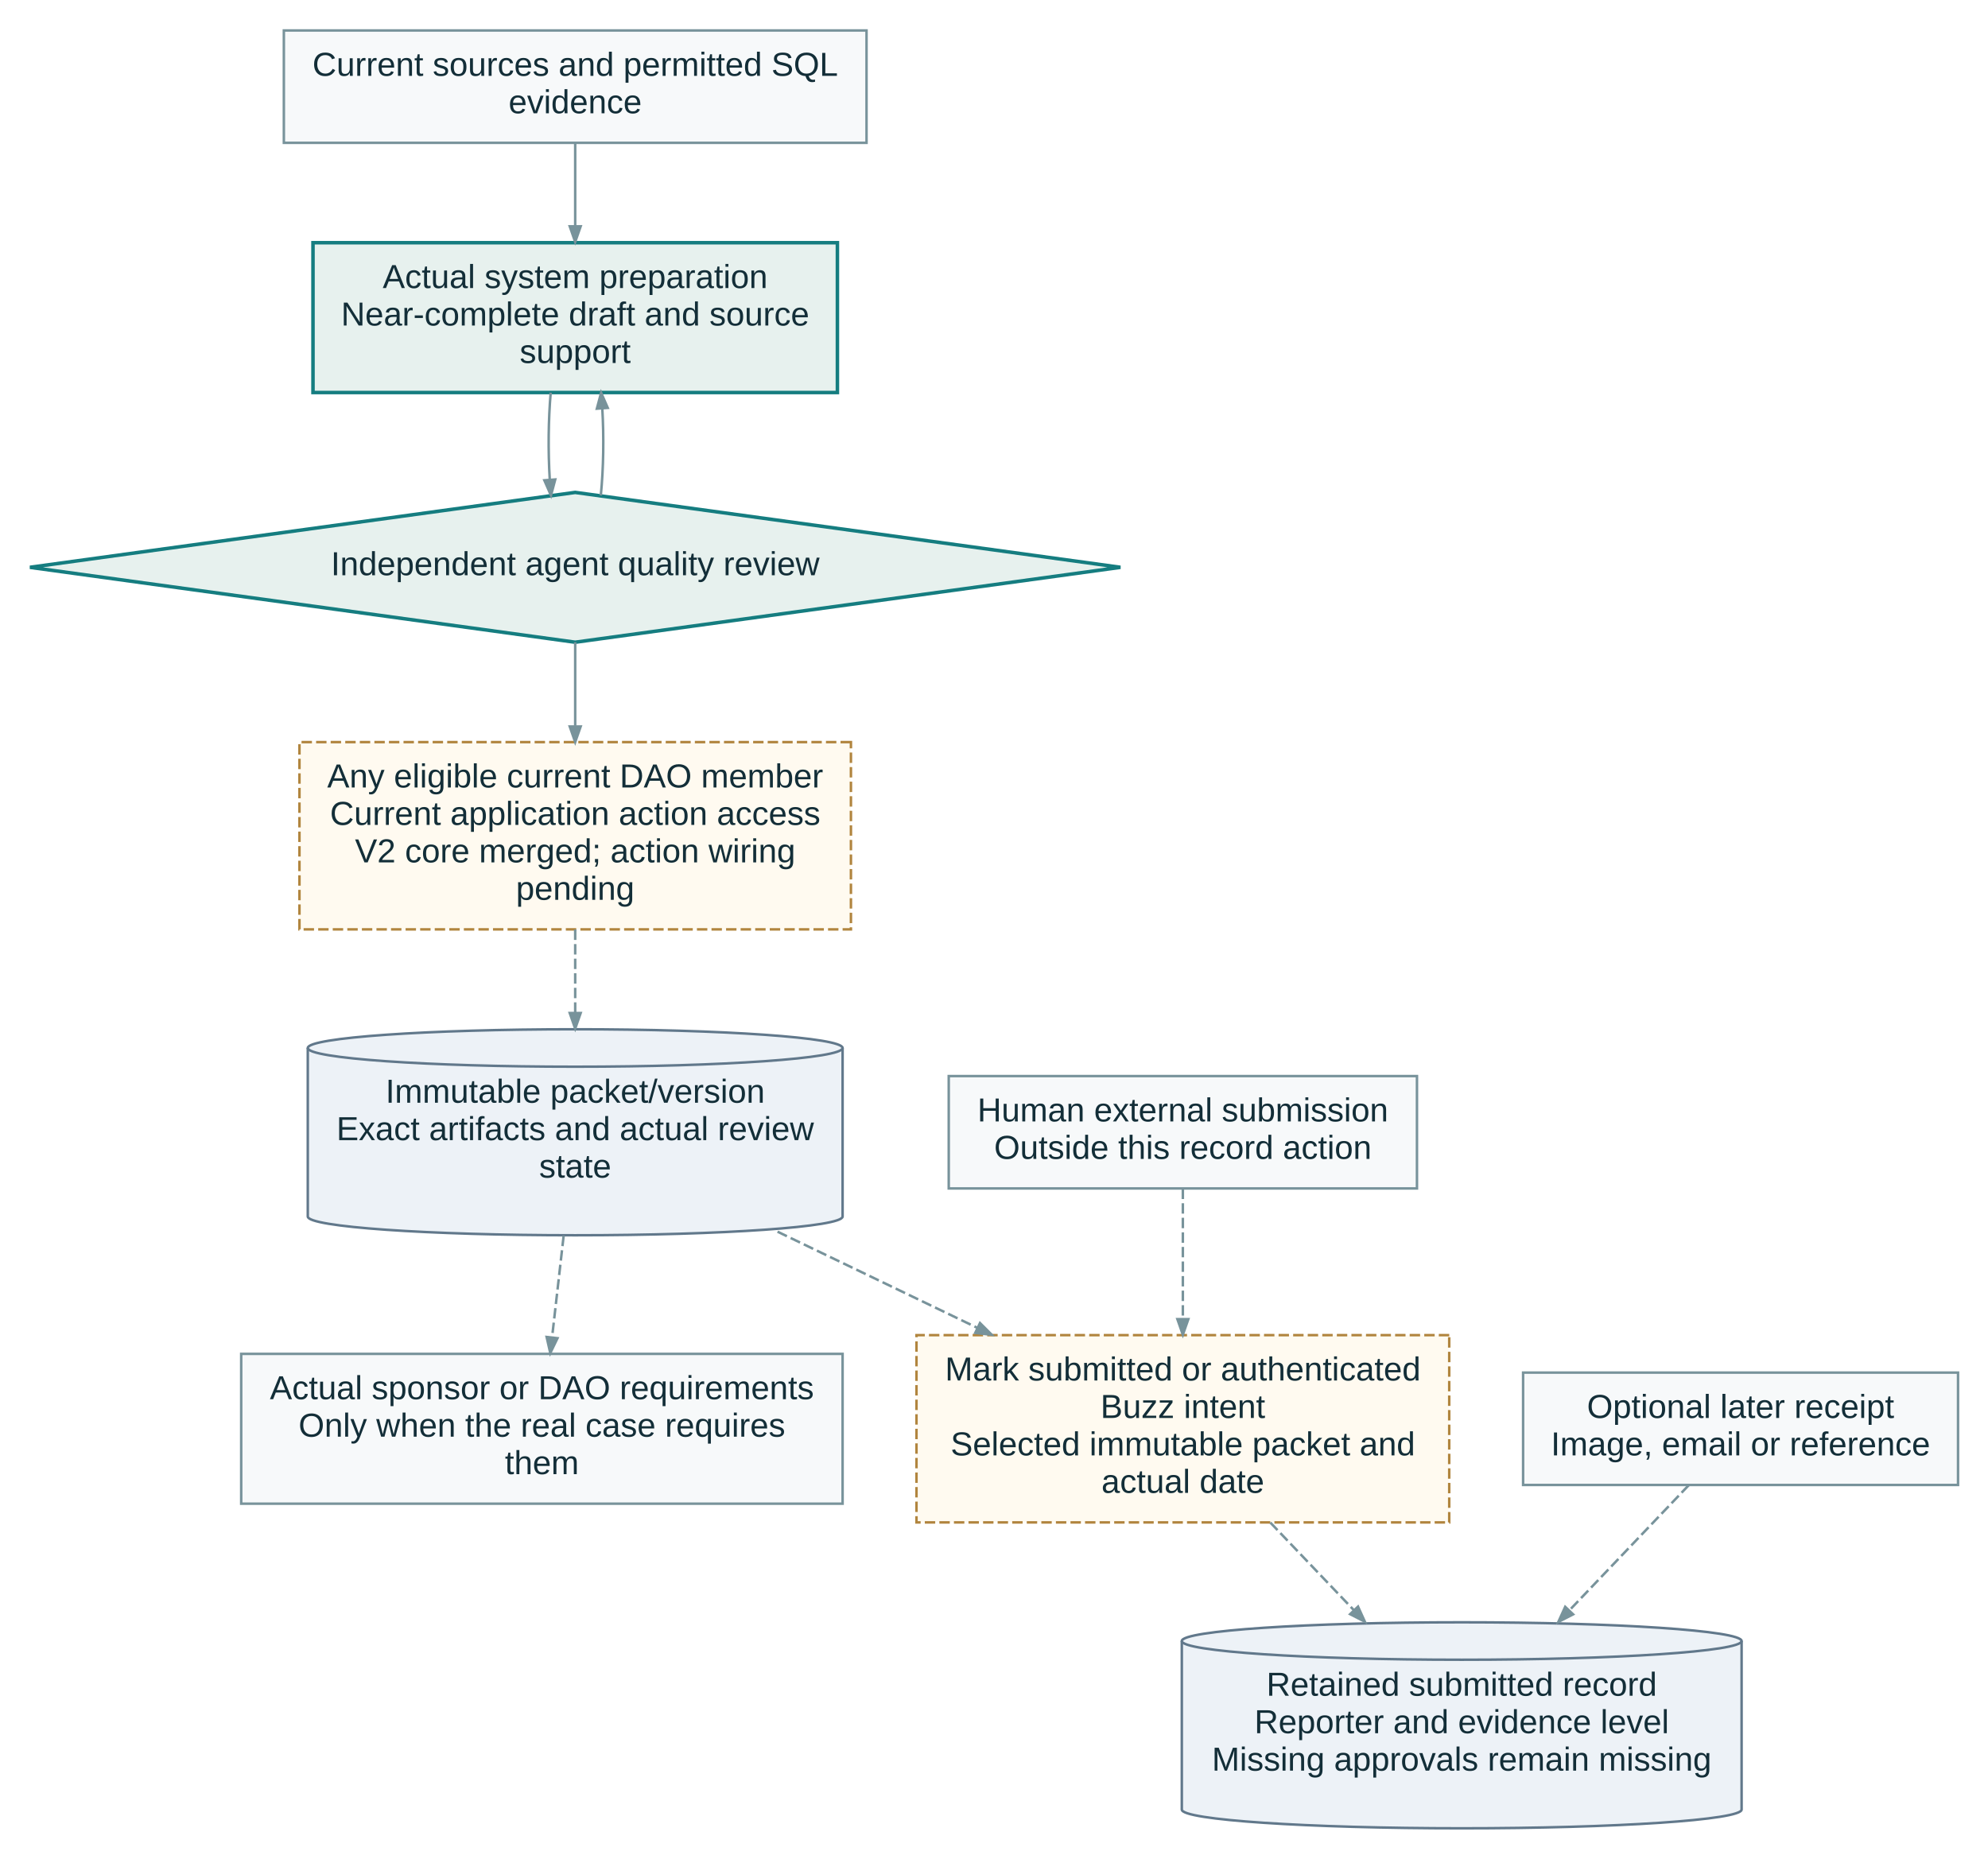
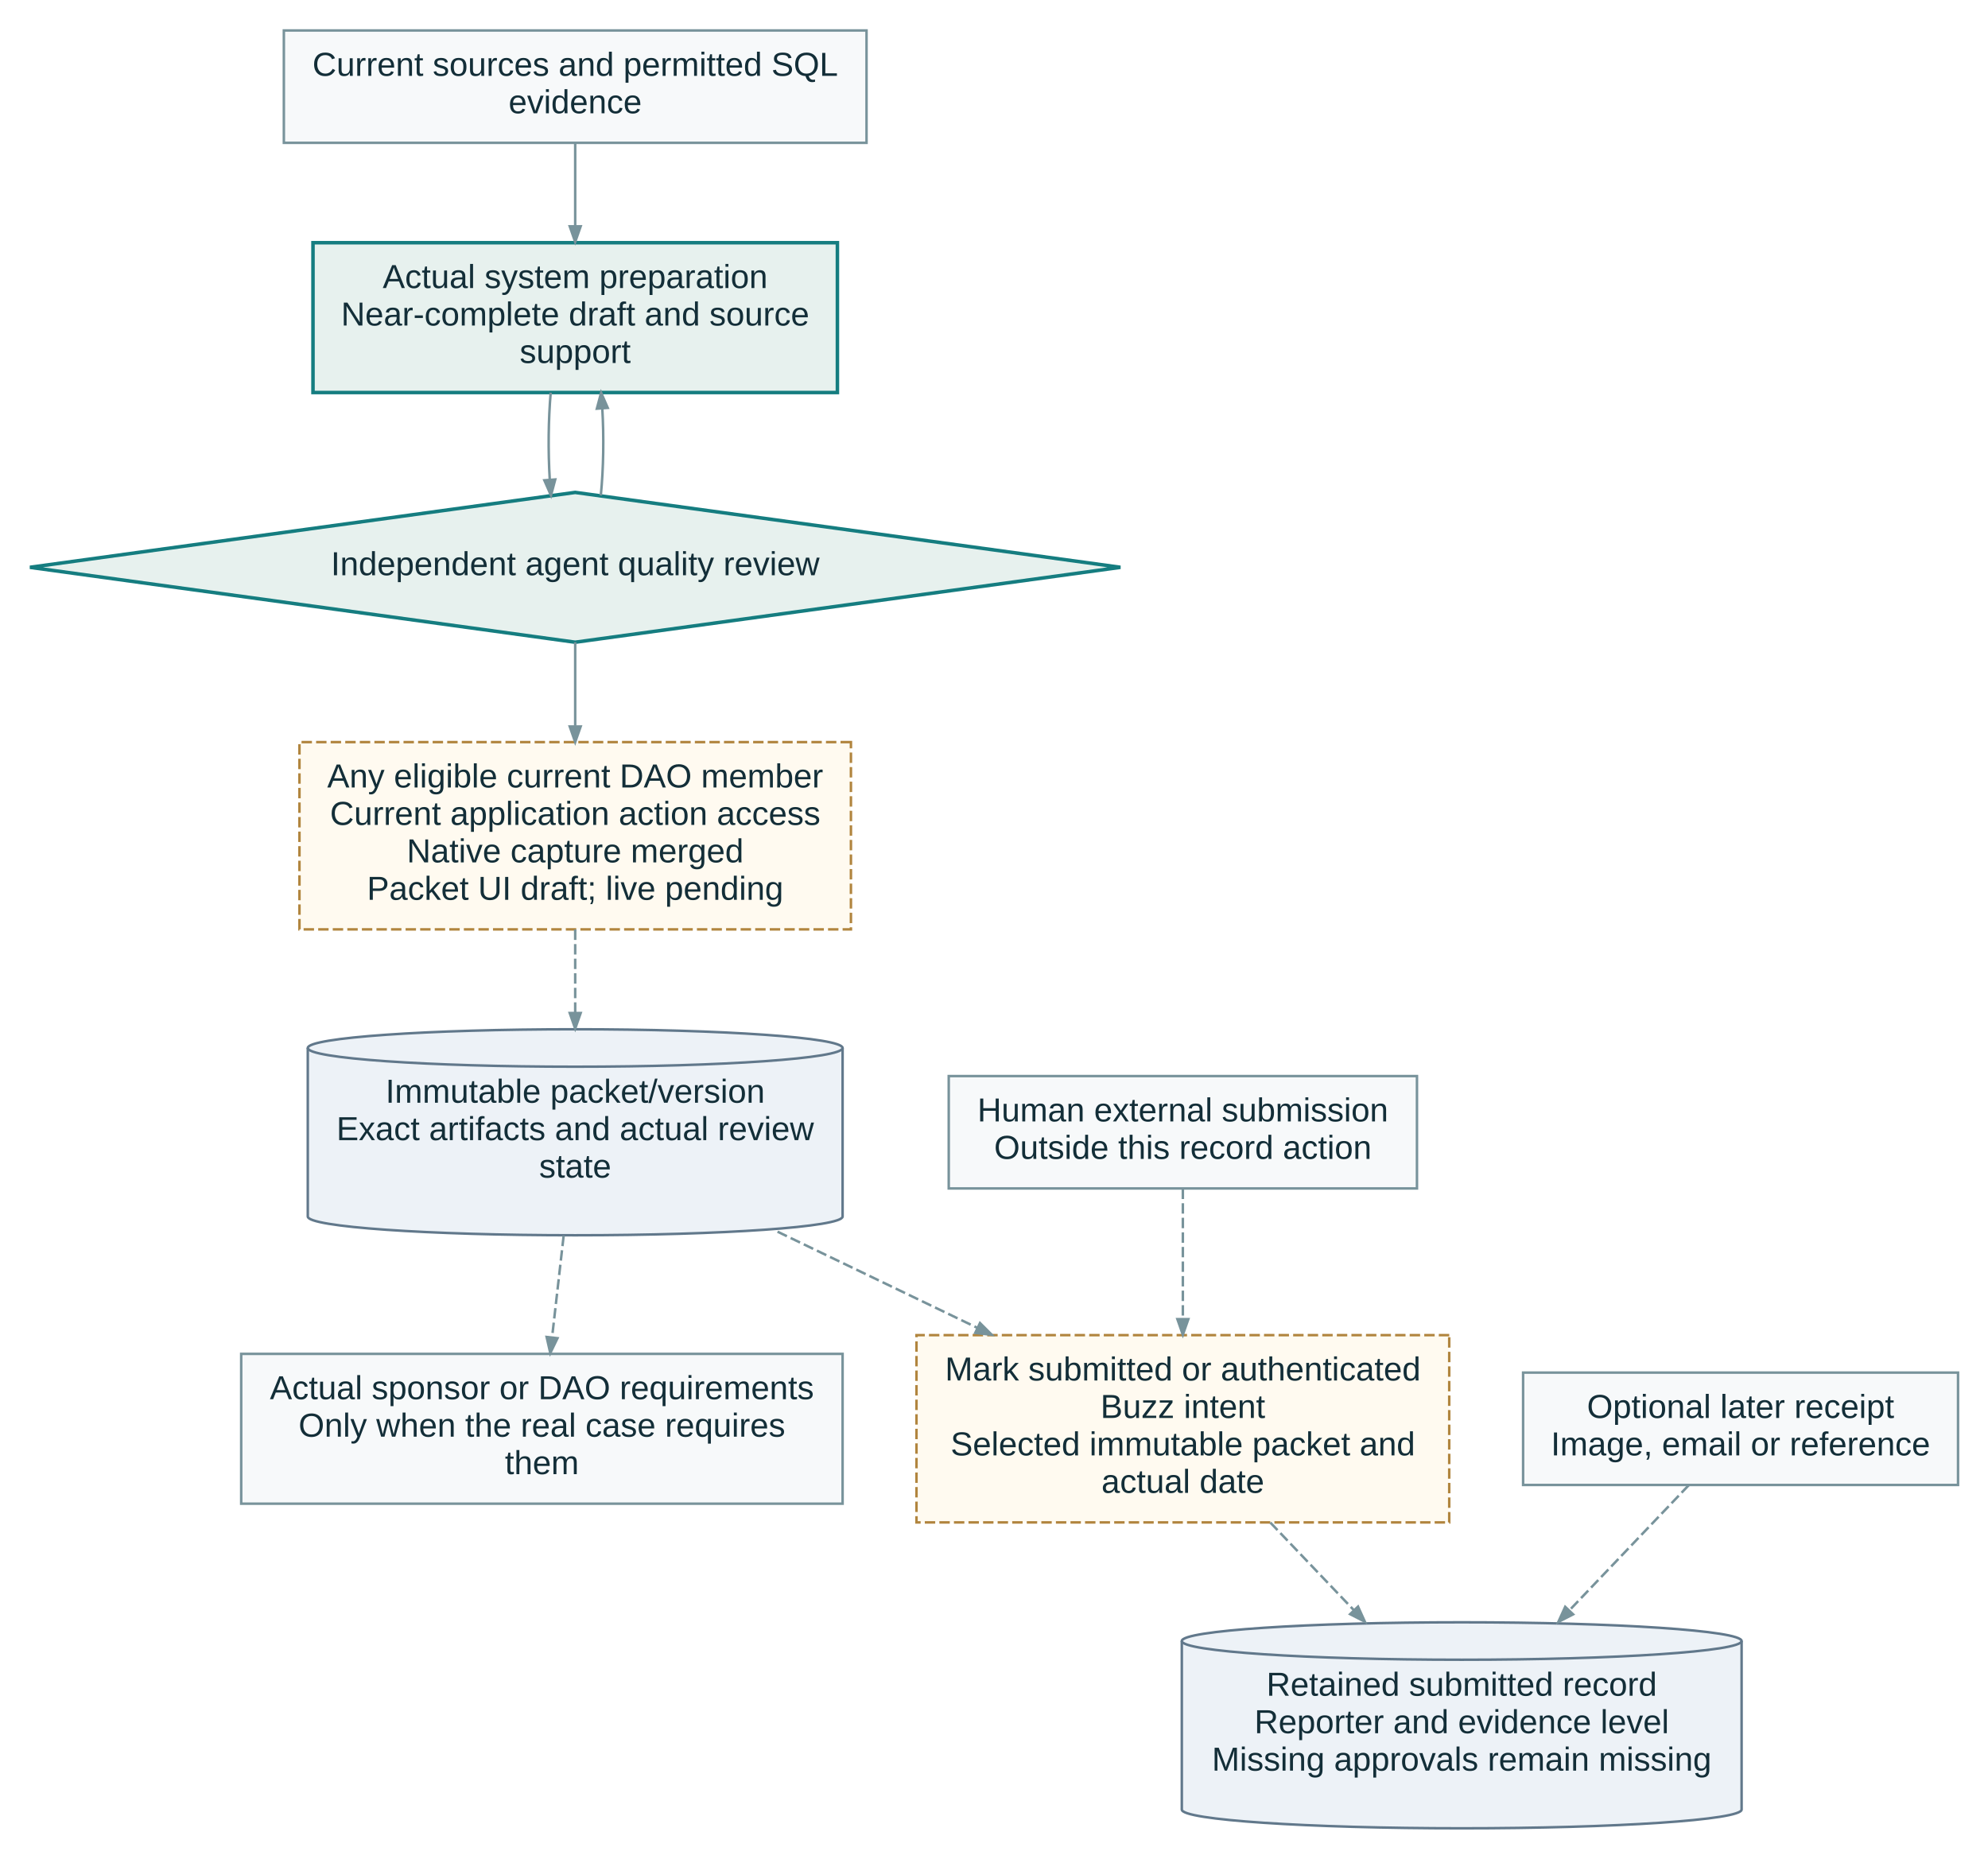
<svg xmlns="http://www.w3.org/2000/svg" width="955pt" height="893pt" viewBox="0.00 0.00 955.30 892.80" id="diagram-grant-review-governance" role="img" aria-label="Application review and submitted record">
  <g id="diagram-grant-review-governance-graph" class="graph" transform="scale(1 1) rotate(0) translate(14.4 878.4)">
    <g id="diagram-grant-review-governance-node-S" class="node">
      <polygon fill="#f7f9fa" stroke="#78939b" stroke-width="1.2" points="402,-864 122,-864 122,-810 402,-810 402,-864" />
      <text text-anchor="middle" x="262" y="-842.2" font-family="Arial" font-size="16.00" fill="#132e38">Current sources and permitted SQL</text>
      <text text-anchor="middle" x="262" y="-824.2" font-family="Arial" font-size="16.00" fill="#132e38">evidence</text>
    </g>
    <g id="diagram-grant-review-governance-node-D" class="node">
      <polygon fill="#e7f1ee" stroke="#157d80" stroke-width="1.7" points="388,-762 136,-762 136,-690 388,-690 388,-762" />
      <text text-anchor="middle" x="262" y="-740.2" font-family="Arial" font-size="16.00" fill="#132e38">Actual system preparation</text>
      <text text-anchor="middle" x="262" y="-722.2" font-family="Arial" font-size="16.00" fill="#132e38">Near-complete draft and source</text>
      <text text-anchor="middle" x="262" y="-704.2" font-family="Arial" font-size="16.00" fill="#132e38">support</text>
    </g>
    <g id="diagram-grant-review-governance-edge-0" class="edge">
      <path fill="none" stroke="#78939b" stroke-width="1.2" d="M262,-809.89C262,-797.99 262,-783.59 262,-770.15" />
      <polygon fill="#78939b" stroke="#78939b" stroke-width="1.2" points="264.63,-769.87 262,-762.37 259.38,-769.87 264.63,-769.87" />
    </g>
    <g id="diagram-grant-review-governance-node-Q" class="node">
      <polygon fill="#e7f1ee" stroke="#157d80" stroke-width="1.7" points="262,-642 0,-606 262,-570 524,-606 262,-642" />
      <text text-anchor="middle" x="262" y="-602.2" font-family="Arial" font-size="16.00" fill="#132e38">Independent agent quality review</text>
    </g>
    <g id="diagram-grant-review-governance-edge-1" class="edge">
      <path fill="none" stroke="#78939b" stroke-width="1.2" d="M250.23,-689.92C249.1,-676.85 248.95,-661.91 249.77,-648.34" />
      <polygon fill="#78939b" stroke="#78939b" stroke-width="1.2" points="252.41,-648.21 250.37,-640.53 247.18,-647.81 252.41,-648.21" />
    </g>
    <g id="diagram-grant-review-governance-edge-2" class="edge">
      <path fill="none" stroke="#78939b" stroke-width="1.2" d="M274.31,-640.53C275.61,-653.56 275.84,-668.64 275.02,-682.42" />
      <polygon fill="#78939b" stroke="#78939b" stroke-width="1.2" points="272.41,-682.24 274.46,-689.92 277.64,-682.63 272.41,-682.24" />
    </g>
    <g id="diagram-grant-review-governance-node-H" class="node">
      <polygon fill="#fffaf0" stroke="#b1853e" stroke-width="1.2" stroke-dasharray="5,2" points="394.5,-522 129.5,-522 129.5,-432 394.5,-432 394.5,-522" />
      <text text-anchor="middle" x="262" y="-500.2" font-family="Arial" font-size="16.00" fill="#132e38">Any eligible current DAO member</text>
      <text text-anchor="middle" x="262" y="-482.2" font-family="Arial" font-size="16.00" fill="#132e38">Current application action access</text>
-       <text text-anchor="middle" x="262" y="-464.2" font-family="Arial" font-size="16.00" fill="#132e38">V2 core merged; action wiring</text>
-       <text text-anchor="middle" x="262" y="-446.2" font-family="Arial" font-size="16.00" fill="#132e38">pending</text>
+       <text text-anchor="middle" x="262" y="-464.2" font-family="Arial" font-size="16.00" fill="#132e38">Native capture merged</text>
+       <text text-anchor="middle" x="262" y="-446.2" font-family="Arial" font-size="16.00" fill="#132e38">Packet UI draft; live pending</text>
    </g>
    <g id="diagram-grant-review-governance-edge-3" class="edge">
      <path fill="none" stroke="#78939b" stroke-width="1.2" d="M262,-569.96C262,-557.56 262,-543.34 262,-529.84" />
      <polygon fill="#78939b" stroke="#78939b" stroke-width="1.2" points="264.63,-529.5 262,-522 259.38,-529.5 264.63,-529.5" />
    </g>
    <g id="diagram-grant-review-governance-node-P" class="node">
      <path fill="#edf2f7" stroke="#61788b" stroke-width="1.2" d="M390.5,-375C390.5,-379.97 332.9,-384 262,-384 191.1,-384 133.5,-379.97 133.5,-375 133.5,-375 133.5,-294 133.5,-294 133.5,-289.03 191.1,-285 262,-285 332.9,-285 390.5,-289.03 390.5,-294 390.5,-294 390.5,-375 390.5,-375" />
      <path fill="none" stroke="#61788b" stroke-width="1.2" d="M390.5,-375C390.5,-370.03 332.9,-366 262,-366 191.1,-366 133.5,-370.03 133.5,-375" />
      <text text-anchor="middle" x="262" y="-348.7" font-family="Arial" font-size="16.00" fill="#132e38">Immutable packet/version</text>
      <text text-anchor="middle" x="262" y="-330.7" font-family="Arial" font-size="16.00" fill="#132e38">Exact artifacts and actual review</text>
      <text text-anchor="middle" x="262" y="-312.7" font-family="Arial" font-size="16.00" fill="#132e38">state</text>
    </g>
    <g id="diagram-grant-review-governance-edge-4" class="edge">
      <path fill="none" stroke="#78939b" stroke-width="1.2" stroke-dasharray="5,2" d="M262,-431.93C262,-419.28 262,-405.31 262,-392.03" />
      <polygon fill="#78939b" stroke="#78939b" stroke-width="1.2" points="264.63,-391.8 262,-384.3 259.38,-391.8 264.63,-391.8" />
    </g>
    <g id="diagram-grant-review-governance-node-G" class="node">
      <polygon fill="#f7f9fa" stroke="#78939b" stroke-width="1.2" points="390.5,-228 101.5,-228 101.5,-156 390.5,-156 390.5,-228" />
      <text text-anchor="middle" x="246" y="-206.2" font-family="Arial" font-size="16.00" fill="#132e38">Actual sponsor or DAO requirements</text>
      <text text-anchor="middle" x="246" y="-188.2" font-family="Arial" font-size="16.00" fill="#132e38">Only when the real case requires</text>
      <text text-anchor="middle" x="246" y="-170.2" font-family="Arial" font-size="16.00" fill="#132e38">them</text>
    </g>
    <g id="diagram-grant-review-governance-edge-5" class="edge">
      <path fill="none" stroke="#78939b" stroke-width="1.2" stroke-dasharray="5,2" d="M256.45,-284.75C254.65,-268.96 252.67,-251.56 250.92,-236.2" />
      <polygon fill="#78939b" stroke="#78939b" stroke-width="1.2" points="253.49,-235.53 250.03,-228.37 248.27,-236.12 253.49,-235.53" />
    </g>
    <g id="diagram-grant-review-governance-node-A" class="node">
      <polygon fill="#fffaf0" stroke="#b1853e" stroke-width="1.2" stroke-dasharray="5,2" points="682,-237 426,-237 426,-147 682,-147 682,-237" />
      <text text-anchor="middle" x="554" y="-215.2" font-family="Arial" font-size="16.00" fill="#132e38">Mark submitted or authenticated</text>
      <text text-anchor="middle" x="554" y="-197.2" font-family="Arial" font-size="16.00" fill="#132e38">Buzz intent</text>
      <text text-anchor="middle" x="554" y="-179.2" font-family="Arial" font-size="16.00" fill="#132e38">Selected immutable packet and</text>
      <text text-anchor="middle" x="554" y="-161.2" font-family="Arial" font-size="16.00" fill="#132e38">actual date</text>
    </g>
    <g id="diagram-grant-review-governance-edge-6" class="edge">
      <path fill="none" stroke="#78939b" stroke-width="1.2" stroke-dasharray="5,2" d="M359.23,-286.72C390.08,-271.87 424.21,-255.45 455.17,-240.55" />
      <polygon fill="#78939b" stroke="#78939b" stroke-width="1.2" points="456.52,-242.82 462.14,-237.2 454.24,-238.09 456.52,-242.82" />
    </g>
    <g id="diagram-grant-review-governance-node-R" class="node">
      <path fill="#edf2f7" stroke="#61788b" stroke-width="1.2" d="M822.5,-90C822.5,-94.97 762.21,-99 688,-99 613.79,-99 553.5,-94.97 553.5,-90 553.5,-90 553.5,-9 553.5,-9 553.5,-4.03 613.79,0 688,0 762.21,0 822.5,-4.03 822.5,-9 822.5,-9 822.5,-90 822.5,-90" />
      <path fill="none" stroke="#61788b" stroke-width="1.2" d="M822.5,-90C822.5,-85.03 762.21,-81 688,-81 613.79,-81 553.5,-85.03 553.5,-90" />
      <text text-anchor="middle" x="688" y="-63.7" font-family="Arial" font-size="16.00" fill="#132e38">Retained submitted record</text>
      <text text-anchor="middle" x="688" y="-45.7" font-family="Arial" font-size="16.00" fill="#132e38">Reporter and evidence level</text>
      <text text-anchor="middle" x="688" y="-27.7" font-family="Arial" font-size="16.00" fill="#132e38">Missing approvals remain missing</text>
    </g>
    <g id="diagram-grant-review-governance-edge-8" class="edge">
      <path fill="none" stroke="#78939b" stroke-width="1.2" stroke-dasharray="5,2" d="M596.03,-146.93C608.77,-133.57 622.91,-118.74 636.21,-104.8" />
      <polygon fill="#78939b" stroke="#78939b" stroke-width="1.2" points="638.18,-106.54 641.46,-99.3 634.38,-102.91 638.18,-106.54" />
    </g>
    <g id="diagram-grant-review-governance-node-X" class="node">
      <polygon fill="#f7f9fa" stroke="#78939b" stroke-width="1.2" points="666.5,-361.5 441.5,-361.5 441.5,-307.5 666.5,-307.5 666.5,-361.5" />
      <text text-anchor="middle" x="554" y="-339.7" font-family="Arial" font-size="16.00" fill="#132e38">Human external submission</text>
      <text text-anchor="middle" x="554" y="-321.7" font-family="Arial" font-size="16.00" fill="#132e38">Outside this record action</text>
    </g>
    <g id="diagram-grant-review-governance-edge-7" class="edge">
      <path fill="none" stroke="#78939b" stroke-width="1.2" stroke-dasharray="5,2" d="M554,-307.4C554,-289.87 554,-266.18 554,-244.9" />
      <polygon fill="#78939b" stroke="#78939b" stroke-width="1.2" points="556.63,-244.68 554,-237.18 551.38,-244.68 556.63,-244.68" />
    </g>
    <g id="diagram-grant-review-governance-node-E" class="node">
      <polygon fill="#f7f9fa" stroke="#78939b" stroke-width="1.2" points="926.5,-219 717.5,-219 717.5,-165 926.5,-165 926.5,-219" />
      <text text-anchor="middle" x="822" y="-197.2" font-family="Arial" font-size="16.00" fill="#132e38">Optional later receipt</text>
      <text text-anchor="middle" x="822" y="-179.2" font-family="Arial" font-size="16.00" fill="#132e38">Image, email or reference</text>
    </g>
    <g id="diagram-grant-review-governance-edge-9" class="edge">
      <path fill="none" stroke="#78939b" stroke-width="1.2" stroke-dasharray="5,2" d="M797.11,-164.9C780.99,-148 759.4,-125.37 739.69,-104.69" />
      <polygon fill="#78939b" stroke="#78939b" stroke-width="1.2" points="741.53,-102.82 734.45,-99.2 737.73,-106.44 741.53,-102.82" />
    </g>
  </g>
</svg>
